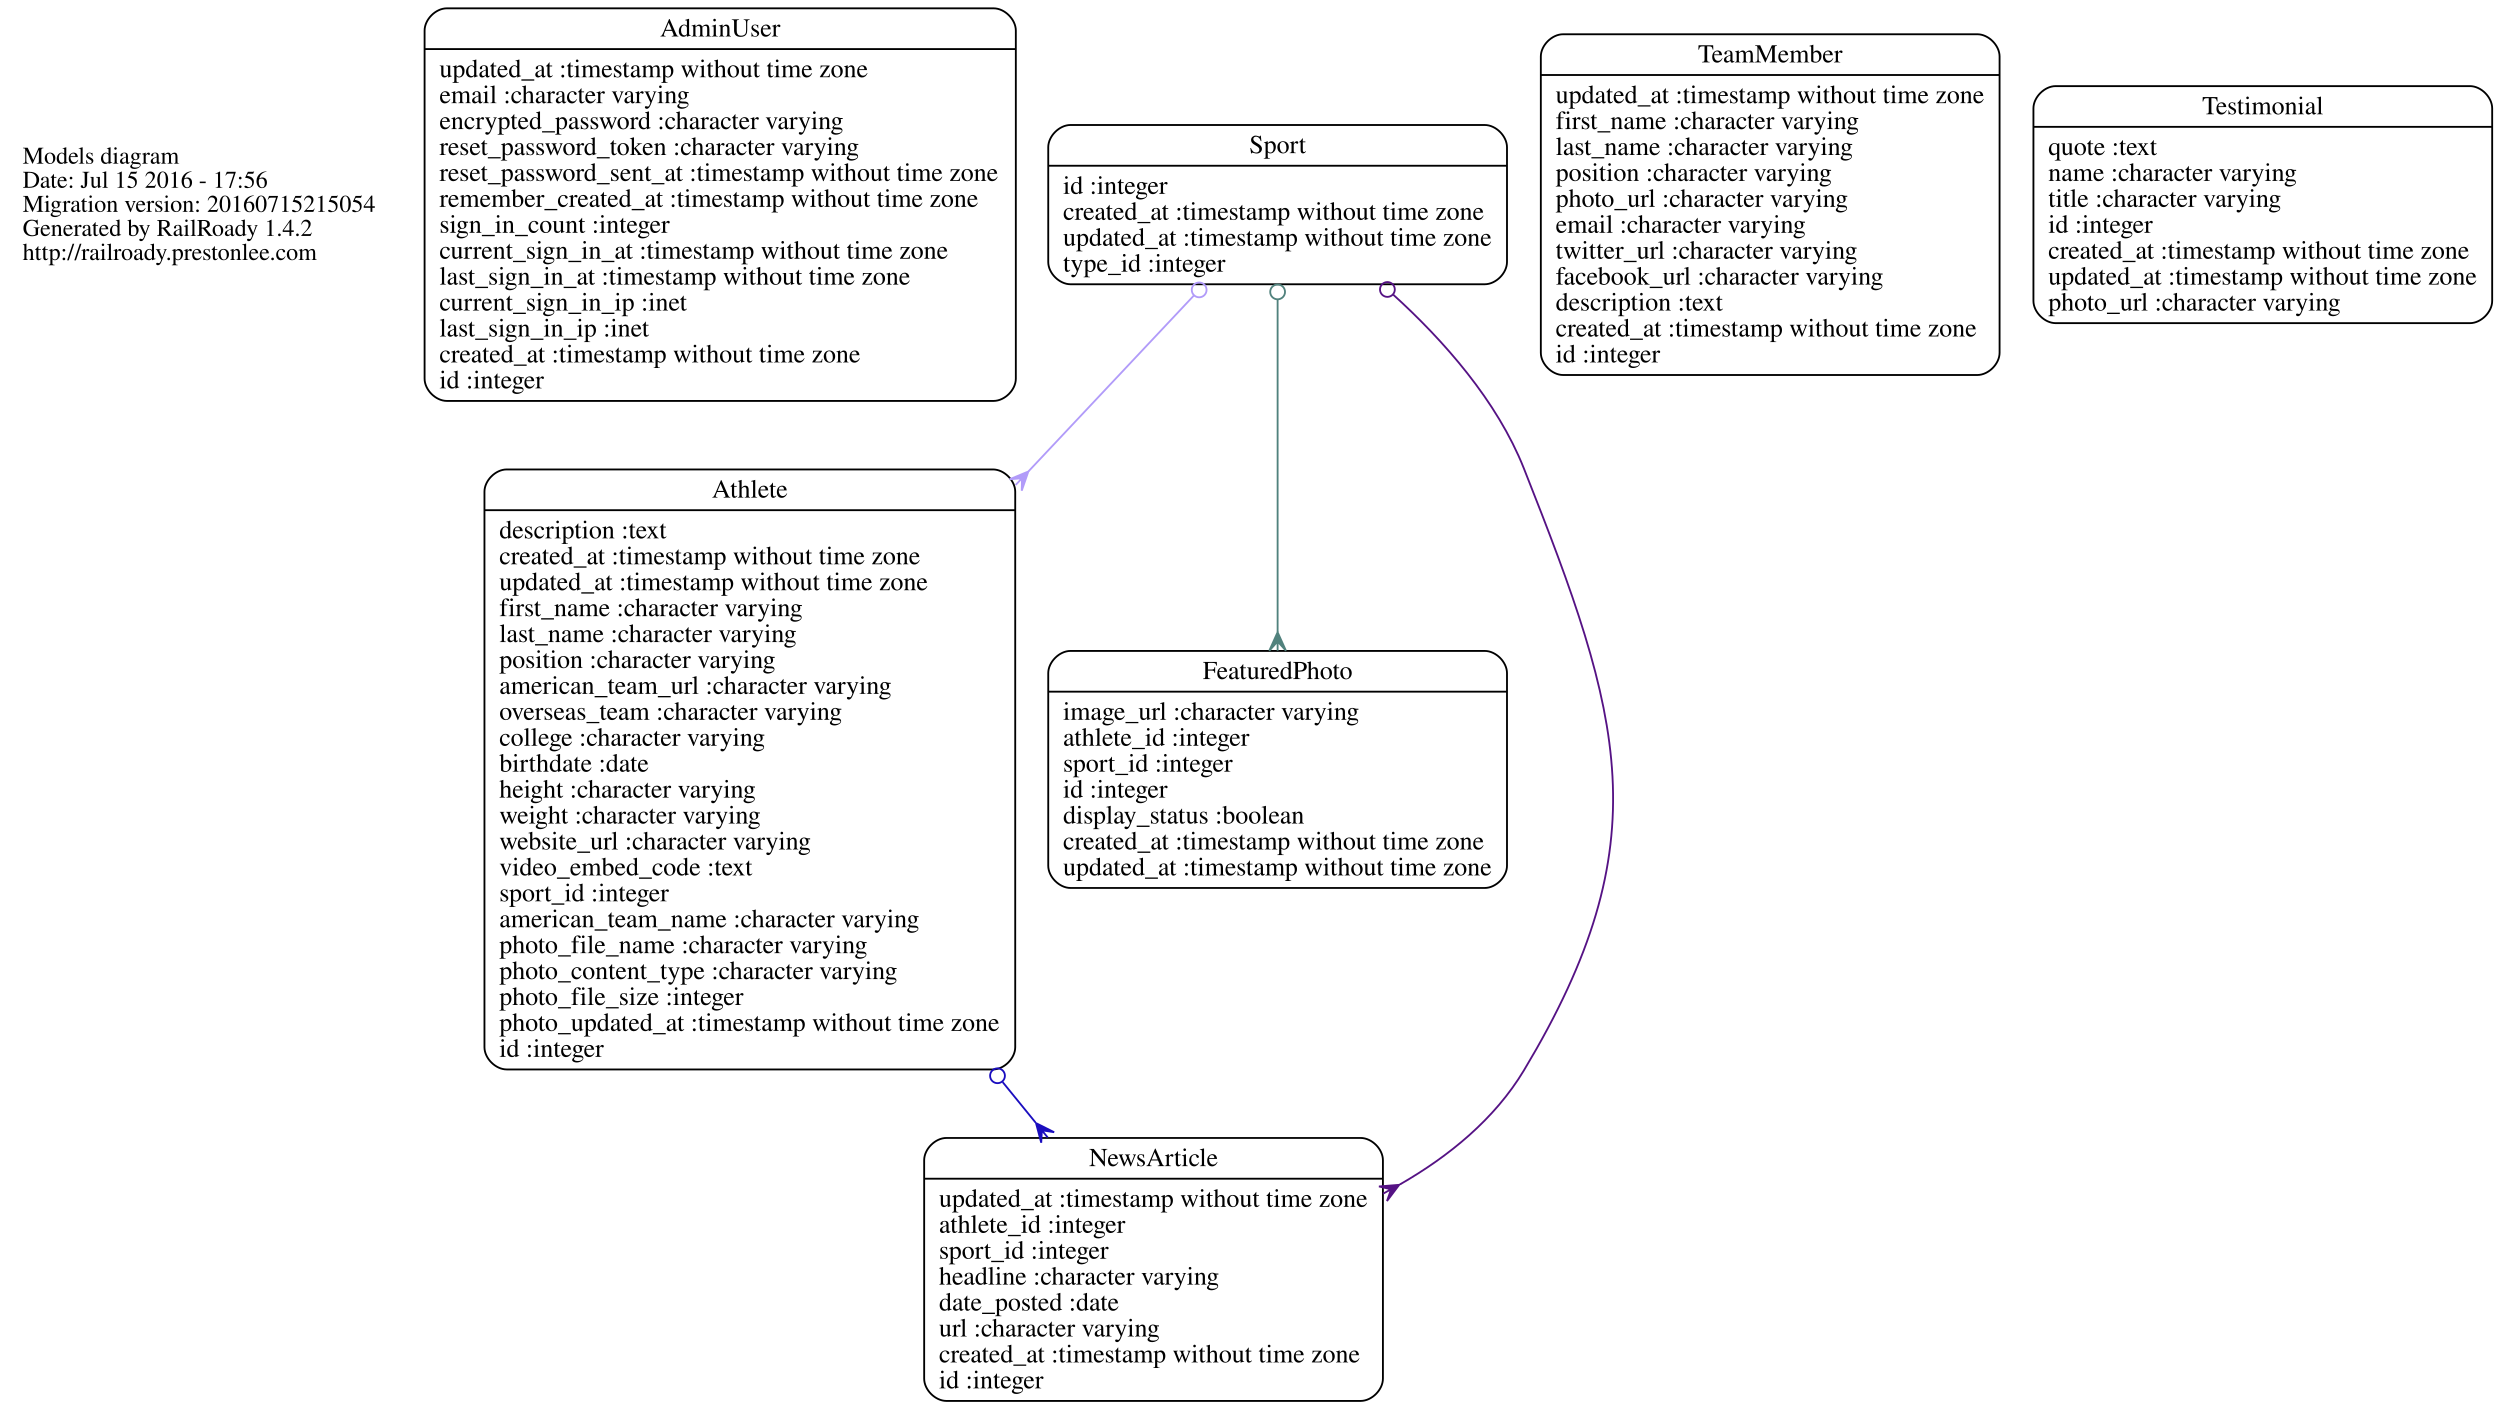
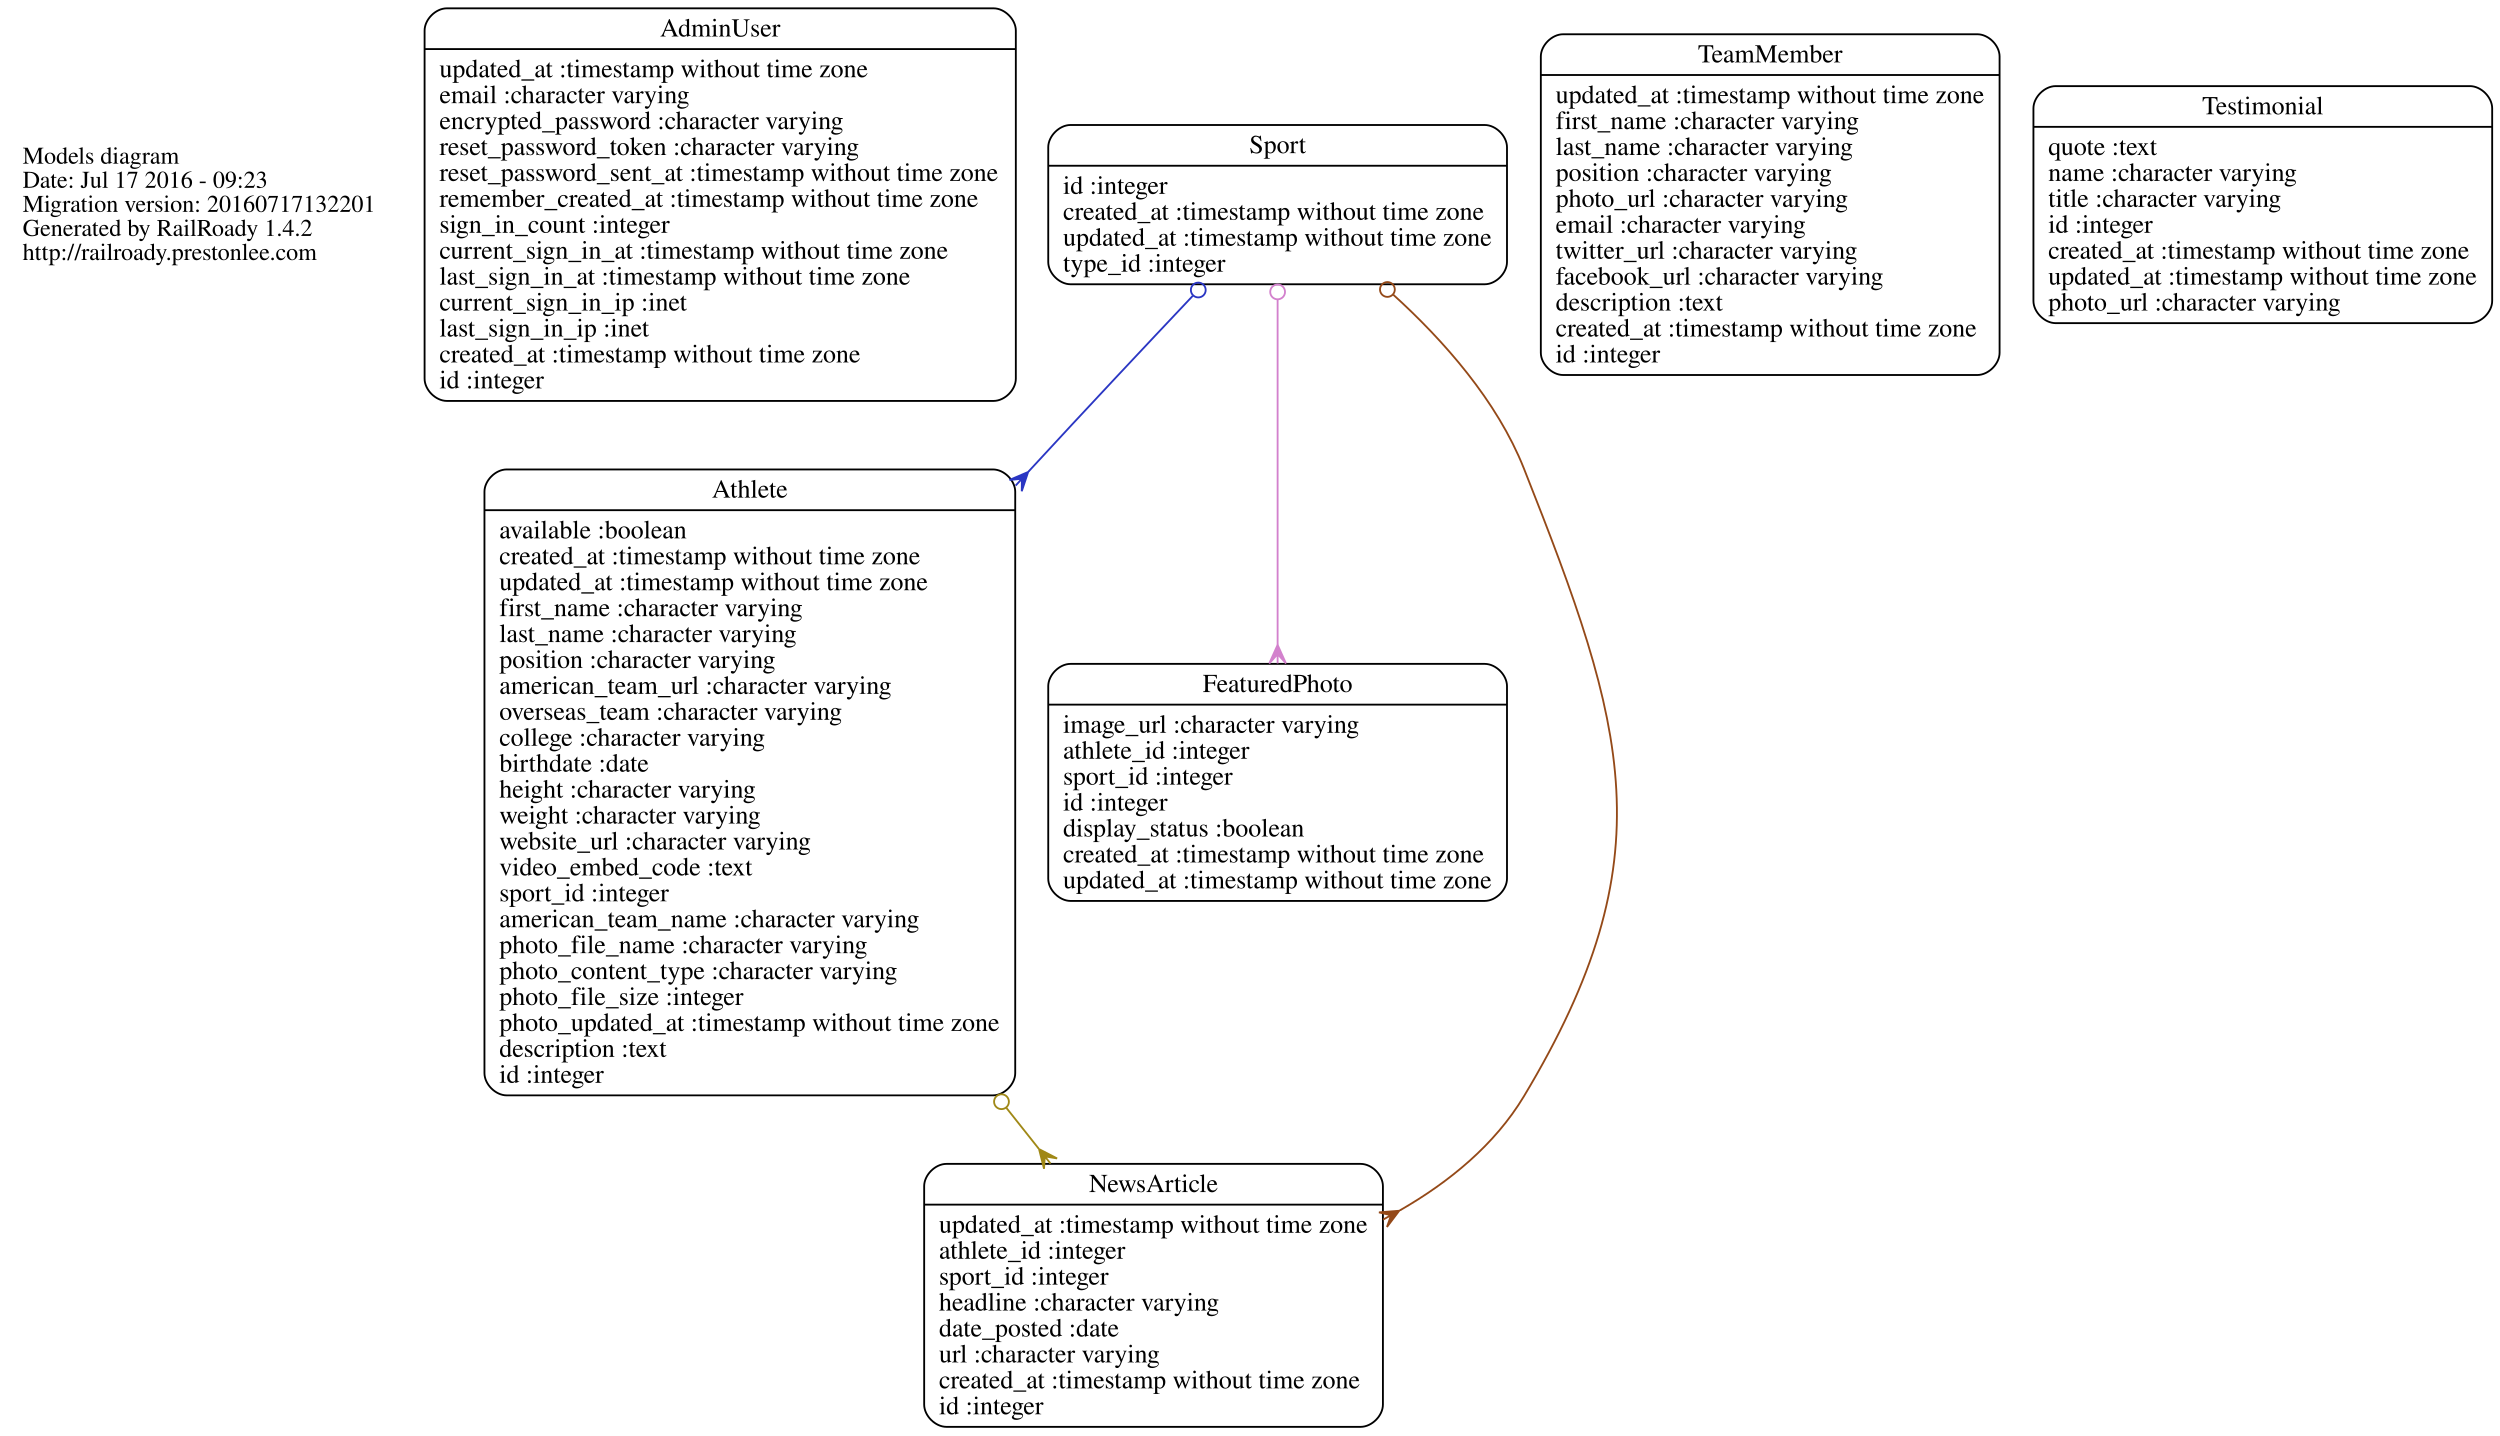
- <svg xmlns="http://www.w3.org/2000/svg" width="1350pt" height="761pt" viewBox="0.00 0.00 1349.55 761.00">
-   <g id="graph0" class="graph" transform="scale(1 1) rotate(0) translate(4 757)">
-     <polygon fill="none" stroke="none" points="-4,4 -4,-757 1345.55,-757 1345.55,4 -4,4" />
+ <svg xmlns="http://www.w3.org/2000/svg" width="1350pt" height="775pt" viewBox="0.00 0.00 1349.55 775.00">
+   <g id="graph0" class="graph" transform="scale(1 1) rotate(0) translate(4 771)">
+     <polygon fill="none" stroke="none" points="-4,4 -4,-771 1345.55,-771 1345.55,4 -4,4" />
    <g id="node1" class="node">
-       <text text-anchor="start" x="8" y="-668.6" font-family="Times,serif" font-size="13.00">Models diagram</text>
-       <text text-anchor="start" x="8" y="-655.6" font-family="Times,serif" font-size="13.00">Date: Jul 15 2016 - 17:56</text>
-       <text text-anchor="start" x="8" y="-642.6" font-family="Times,serif" font-size="13.00">Migration version: 20160715215054</text>
-       <text text-anchor="start" x="8" y="-629.6" font-family="Times,serif" font-size="13.00">Generated by RailRoady 1.4.2</text>
-       <text text-anchor="start" x="8" y="-616.6" font-family="Times,serif" font-size="13.00">http://railroady.prestonlee.com</text>
+       <text text-anchor="start" x="8" y="-682.6" font-family="Times,serif" font-size="13.00">Models diagram</text>
+       <text text-anchor="start" x="8" y="-669.6" font-family="Times,serif" font-size="13.00">Date: Jul 17 2016 - 09:23</text>
+       <text text-anchor="start" x="8" y="-656.6" font-family="Times,serif" font-size="13.00">Migration version: 20160717132201</text>
+       <text text-anchor="start" x="8" y="-643.6" font-family="Times,serif" font-size="13.00">Generated by RailRoady 1.4.2</text>
+       <text text-anchor="start" x="8" y="-630.6" font-family="Times,serif" font-size="13.00">http://railroady.prestonlee.com</text>
    </g>
    <g id="node2" class="node">
-       <path fill="none" stroke="black" d="M237.053,-540.5C237.053,-540.5 532.323,-540.5 532.323,-540.5 538.323,-540.5 544.323,-546.5 544.323,-552.5 544.323,-552.5 544.323,-740.5 544.323,-740.5 544.323,-746.5 538.323,-752.5 532.323,-752.5 532.323,-752.5 237.053,-752.5 237.053,-752.5 231.053,-752.5 225.053,-746.5 225.053,-740.5 225.053,-740.5 225.053,-552.5 225.053,-552.5 225.053,-546.5 231.053,-540.5 237.053,-540.5" />
-       <text text-anchor="middle" x="384.688" y="-737.3" font-family="Times,serif" font-size="14.00">AdminUser</text>
-       <polyline fill="none" stroke="black" points="225.053,-730.5 544.323,-730.5 " />
-       <text text-anchor="start" x="233.053" y="-715.3" font-family="Times,serif" font-size="14.00">updated_at :timestamp without time zone</text>
-       <text text-anchor="start" x="233.053" y="-701.3" font-family="Times,serif" font-size="14.00">email :character varying</text>
-       <text text-anchor="start" x="233.053" y="-687.3" font-family="Times,serif" font-size="14.00">encrypted_password :character varying</text>
-       <text text-anchor="start" x="233.053" y="-673.3" font-family="Times,serif" font-size="14.00">reset_password_token :character varying</text>
-       <text text-anchor="start" x="233.053" y="-659.3" font-family="Times,serif" font-size="14.00">reset_password_sent_at :timestamp without time zone</text>
-       <text text-anchor="start" x="233.053" y="-645.3" font-family="Times,serif" font-size="14.00">remember_created_at :timestamp without time zone</text>
-       <text text-anchor="start" x="233.053" y="-631.3" font-family="Times,serif" font-size="14.00">sign_in_count :integer</text>
-       <text text-anchor="start" x="233.053" y="-617.3" font-family="Times,serif" font-size="14.00">current_sign_in_at :timestamp without time zone</text>
-       <text text-anchor="start" x="233.053" y="-603.3" font-family="Times,serif" font-size="14.00">last_sign_in_at :timestamp without time zone</text>
-       <text text-anchor="start" x="233.053" y="-589.3" font-family="Times,serif" font-size="14.00">current_sign_in_ip :inet</text>
-       <text text-anchor="start" x="233.053" y="-575.3" font-family="Times,serif" font-size="14.00">last_sign_in_ip :inet</text>
-       <text text-anchor="start" x="233.053" y="-561.3" font-family="Times,serif" font-size="14.00">created_at :timestamp without time zone</text>
-       <text text-anchor="start" x="233.053" y="-547.3" font-family="Times,serif" font-size="14.00">id :integer</text>
+       <path fill="none" stroke="black" d="M237.053,-554.5C237.053,-554.5 532.323,-554.5 532.323,-554.5 538.323,-554.5 544.323,-560.5 544.323,-566.5 544.323,-566.5 544.323,-754.5 544.323,-754.5 544.323,-760.5 538.323,-766.5 532.323,-766.5 532.323,-766.5 237.053,-766.5 237.053,-766.5 231.053,-766.5 225.053,-760.5 225.053,-754.5 225.053,-754.5 225.053,-566.5 225.053,-566.5 225.053,-560.5 231.053,-554.5 237.053,-554.5" />
+       <text text-anchor="middle" x="384.688" y="-751.3" font-family="Times,serif" font-size="14.00">AdminUser</text>
+       <polyline fill="none" stroke="black" points="225.053,-744.5 544.323,-744.5 " />
+       <text text-anchor="start" x="233.053" y="-729.3" font-family="Times,serif" font-size="14.00">updated_at :timestamp without time zone</text>
+       <text text-anchor="start" x="233.053" y="-715.3" font-family="Times,serif" font-size="14.00">email :character varying</text>
+       <text text-anchor="start" x="233.053" y="-701.3" font-family="Times,serif" font-size="14.00">encrypted_password :character varying</text>
+       <text text-anchor="start" x="233.053" y="-687.3" font-family="Times,serif" font-size="14.00">reset_password_token :character varying</text>
+       <text text-anchor="start" x="233.053" y="-673.3" font-family="Times,serif" font-size="14.00">reset_password_sent_at :timestamp without time zone</text>
+       <text text-anchor="start" x="233.053" y="-659.3" font-family="Times,serif" font-size="14.00">remember_created_at :timestamp without time zone</text>
+       <text text-anchor="start" x="233.053" y="-645.3" font-family="Times,serif" font-size="14.00">sign_in_count :integer</text>
+       <text text-anchor="start" x="233.053" y="-631.3" font-family="Times,serif" font-size="14.00">current_sign_in_at :timestamp without time zone</text>
+       <text text-anchor="start" x="233.053" y="-617.3" font-family="Times,serif" font-size="14.00">last_sign_in_at :timestamp without time zone</text>
+       <text text-anchor="start" x="233.053" y="-603.3" font-family="Times,serif" font-size="14.00">current_sign_in_ip :inet</text>
+       <text text-anchor="start" x="233.053" y="-589.3" font-family="Times,serif" font-size="14.00">last_sign_in_ip :inet</text>
+       <text text-anchor="start" x="233.053" y="-575.3" font-family="Times,serif" font-size="14.00">created_at :timestamp without time zone</text>
+       <text text-anchor="start" x="233.053" y="-561.3" font-family="Times,serif" font-size="14.00">id :integer</text>
    </g>
    <g id="node3" class="node">
-       <path fill="none" stroke="black" d="M269.381,-179.5C269.381,-179.5 531.995,-179.5 531.995,-179.5 537.995,-179.5 543.995,-185.5 543.995,-191.5 543.995,-191.5 543.995,-491.5 543.995,-491.5 543.995,-497.5 537.995,-503.5 531.995,-503.5 531.995,-503.5 269.381,-503.5 269.381,-503.5 263.381,-503.5 257.381,-497.5 257.381,-491.5 257.381,-491.5 257.381,-191.5 257.381,-191.5 257.381,-185.5 263.381,-179.5 269.381,-179.5" />
-       <text text-anchor="middle" x="400.688" y="-488.3" font-family="Times,serif" font-size="14.00">Athlete</text>
-       <polyline fill="none" stroke="black" points="257.381,-481.5 543.995,-481.5 " />
-       <text text-anchor="start" x="265.381" y="-466.3" font-family="Times,serif" font-size="14.00">description :text</text>
-       <text text-anchor="start" x="265.381" y="-452.3" font-family="Times,serif" font-size="14.00">created_at :timestamp without time zone</text>
-       <text text-anchor="start" x="265.381" y="-438.3" font-family="Times,serif" font-size="14.00">updated_at :timestamp without time zone</text>
-       <text text-anchor="start" x="265.381" y="-424.3" font-family="Times,serif" font-size="14.00">first_name :character varying</text>
-       <text text-anchor="start" x="265.381" y="-410.3" font-family="Times,serif" font-size="14.00">last_name :character varying</text>
-       <text text-anchor="start" x="265.381" y="-396.3" font-family="Times,serif" font-size="14.00">position :character varying</text>
-       <text text-anchor="start" x="265.381" y="-382.3" font-family="Times,serif" font-size="14.00">american_team_url :character varying</text>
-       <text text-anchor="start" x="265.381" y="-368.3" font-family="Times,serif" font-size="14.00">overseas_team :character varying</text>
-       <text text-anchor="start" x="265.381" y="-354.3" font-family="Times,serif" font-size="14.00">college :character varying</text>
-       <text text-anchor="start" x="265.381" y="-340.3" font-family="Times,serif" font-size="14.00">birthdate :date</text>
-       <text text-anchor="start" x="265.381" y="-326.3" font-family="Times,serif" font-size="14.00">height :character varying</text>
-       <text text-anchor="start" x="265.381" y="-312.3" font-family="Times,serif" font-size="14.00">weight :character varying</text>
-       <text text-anchor="start" x="265.381" y="-298.3" font-family="Times,serif" font-size="14.00">website_url :character varying</text>
-       <text text-anchor="start" x="265.381" y="-284.3" font-family="Times,serif" font-size="14.00">video_embed_code :text</text>
-       <text text-anchor="start" x="265.381" y="-270.3" font-family="Times,serif" font-size="14.00">sport_id :integer</text>
-       <text text-anchor="start" x="265.381" y="-256.3" font-family="Times,serif" font-size="14.00">american_team_name :character varying</text>
-       <text text-anchor="start" x="265.381" y="-242.3" font-family="Times,serif" font-size="14.00">photo_file_name :character varying</text>
-       <text text-anchor="start" x="265.381" y="-228.3" font-family="Times,serif" font-size="14.00">photo_content_type :character varying</text>
-       <text text-anchor="start" x="265.381" y="-214.3" font-family="Times,serif" font-size="14.00">photo_file_size :integer</text>
-       <text text-anchor="start" x="265.381" y="-200.3" font-family="Times,serif" font-size="14.00">photo_updated_at :timestamp without time zone</text>
+       <path fill="none" stroke="black" d="M269.381,-179.5C269.381,-179.5 531.995,-179.5 531.995,-179.5 537.995,-179.5 543.995,-185.5 543.995,-191.5 543.995,-191.5 543.995,-505.5 543.995,-505.5 543.995,-511.5 537.995,-517.5 531.995,-517.5 531.995,-517.5 269.381,-517.5 269.381,-517.5 263.381,-517.5 257.381,-511.5 257.381,-505.5 257.381,-505.5 257.381,-191.5 257.381,-191.5 257.381,-185.5 263.381,-179.5 269.381,-179.5" />
+       <text text-anchor="middle" x="400.688" y="-502.3" font-family="Times,serif" font-size="14.00">Athlete</text>
+       <polyline fill="none" stroke="black" points="257.381,-495.5 543.995,-495.5 " />
+       <text text-anchor="start" x="265.381" y="-480.3" font-family="Times,serif" font-size="14.00">available :boolean</text>
+       <text text-anchor="start" x="265.381" y="-466.3" font-family="Times,serif" font-size="14.00">created_at :timestamp without time zone</text>
+       <text text-anchor="start" x="265.381" y="-452.3" font-family="Times,serif" font-size="14.00">updated_at :timestamp without time zone</text>
+       <text text-anchor="start" x="265.381" y="-438.3" font-family="Times,serif" font-size="14.00">first_name :character varying</text>
+       <text text-anchor="start" x="265.381" y="-424.3" font-family="Times,serif" font-size="14.00">last_name :character varying</text>
+       <text text-anchor="start" x="265.381" y="-410.3" font-family="Times,serif" font-size="14.00">position :character varying</text>
+       <text text-anchor="start" x="265.381" y="-396.3" font-family="Times,serif" font-size="14.00">american_team_url :character varying</text>
+       <text text-anchor="start" x="265.381" y="-382.3" font-family="Times,serif" font-size="14.00">overseas_team :character varying</text>
+       <text text-anchor="start" x="265.381" y="-368.3" font-family="Times,serif" font-size="14.00">college :character varying</text>
+       <text text-anchor="start" x="265.381" y="-354.3" font-family="Times,serif" font-size="14.00">birthdate :date</text>
+       <text text-anchor="start" x="265.381" y="-340.3" font-family="Times,serif" font-size="14.00">height :character varying</text>
+       <text text-anchor="start" x="265.381" y="-326.3" font-family="Times,serif" font-size="14.00">weight :character varying</text>
+       <text text-anchor="start" x="265.381" y="-312.3" font-family="Times,serif" font-size="14.00">website_url :character varying</text>
+       <text text-anchor="start" x="265.381" y="-298.3" font-family="Times,serif" font-size="14.00">video_embed_code :text</text>
+       <text text-anchor="start" x="265.381" y="-284.3" font-family="Times,serif" font-size="14.00">sport_id :integer</text>
+       <text text-anchor="start" x="265.381" y="-270.3" font-family="Times,serif" font-size="14.00">american_team_name :character varying</text>
+       <text text-anchor="start" x="265.381" y="-256.3" font-family="Times,serif" font-size="14.00">photo_file_name :character varying</text>
+       <text text-anchor="start" x="265.381" y="-242.3" font-family="Times,serif" font-size="14.00">photo_content_type :character varying</text>
+       <text text-anchor="start" x="265.381" y="-228.3" font-family="Times,serif" font-size="14.00">photo_file_size :integer</text>
+       <text text-anchor="start" x="265.381" y="-214.3" font-family="Times,serif" font-size="14.00">photo_updated_at :timestamp without time zone</text>
+       <text text-anchor="start" x="265.381" y="-200.3" font-family="Times,serif" font-size="14.00">description :text</text>
      <text text-anchor="start" x="265.381" y="-186.3" font-family="Times,serif" font-size="14.00">id :integer</text>
    </g>
    <g id="node5" class="node">
      <path fill="none" stroke="black" d="M506.825,-0.5C506.825,-0.5 730.55,-0.5 730.55,-0.5 736.55,-0.5 742.55,-6.5 742.55,-12.5 742.55,-12.5 742.55,-130.5 742.55,-130.5 742.55,-136.5 736.55,-142.5 730.55,-142.5 730.55,-142.5 506.825,-142.5 506.825,-142.5 500.825,-142.5 494.825,-136.5 494.825,-130.5 494.825,-130.5 494.825,-12.5 494.825,-12.5 494.825,-6.5 500.825,-0.5 506.825,-0.5" />
      <text text-anchor="middle" x="618.688" y="-127.3" font-family="Times,serif" font-size="14.00">NewsArticle</text>
      <polyline fill="none" stroke="black" points="494.825,-120.5 742.55,-120.5 " />
      <text text-anchor="start" x="502.825" y="-105.3" font-family="Times,serif" font-size="14.00">updated_at :timestamp without time zone</text>
      <text text-anchor="start" x="502.825" y="-91.3" font-family="Times,serif" font-size="14.00">athlete_id :integer</text>
      <text text-anchor="start" x="502.825" y="-77.3" font-family="Times,serif" font-size="14.00">sport_id :integer</text>
      <text text-anchor="start" x="502.825" y="-63.3" font-family="Times,serif" font-size="14.00">headline :character varying</text>
      <text text-anchor="start" x="502.825" y="-49.3" font-family="Times,serif" font-size="14.00">date_posted :date</text>
      <text text-anchor="start" x="502.825" y="-35.3" font-family="Times,serif" font-size="14.00">url :character varying</text>
      <text text-anchor="start" x="502.825" y="-21.3" font-family="Times,serif" font-size="14.00">created_at :timestamp without time zone</text>
      <text text-anchor="start" x="502.825" y="-7.3" font-family="Times,serif" font-size="14.00">id :integer</text>
    </g>
    <g id="edge1" class="edge">
-       <path fill="none" stroke="#1a0dbf" d="M537.176,-172.707C543.232,-165.262 549.166,-157.967 554.898,-150.92" />
-       <ellipse fill="none" stroke="#1a0dbf" cx="534.426" cy="-176.088" rx="4" ry="4" />
-       <polygon fill="#1a0dbf" stroke="#1a0dbf" points="555.218,-150.526 565.02,-145.608 558.374,-146.648 561.529,-142.769 561.529,-142.769 561.529,-142.769 558.374,-146.648 558.038,-139.929 555.218,-150.526 555.218,-150.526" />
+       <path fill="none" stroke="#a08816" d="M539.259,-172.697C545.19,-165.215 550.995,-157.892 556.596,-150.827" />
+       <ellipse fill="none" stroke="#a08816" cx="536.576" cy="-176.081" rx="4" ry="4" />
+       <polygon fill="#a08816" stroke="#a08816" points="556.86,-150.494 566.599,-145.453 559.966,-146.575 563.072,-142.657 563.072,-142.657 563.072,-142.657 559.966,-146.575 559.546,-139.862 556.86,-150.494 556.86,-150.494" />
    </g>
    <g id="node4" class="node">
-       <path fill="none" stroke="black" d="M573.825,-277.5C573.825,-277.5 797.55,-277.5 797.55,-277.5 803.55,-277.5 809.55,-283.5 809.55,-289.5 809.55,-289.5 809.55,-393.5 809.55,-393.5 809.55,-399.5 803.55,-405.5 797.55,-405.5 797.55,-405.5 573.825,-405.5 573.825,-405.5 567.825,-405.5 561.825,-399.5 561.825,-393.5 561.825,-393.5 561.825,-289.5 561.825,-289.5 561.825,-283.5 567.825,-277.5 573.825,-277.5" />
-       <text text-anchor="middle" x="685.688" y="-390.3" font-family="Times,serif" font-size="14.00">FeaturedPhoto</text>
-       <polyline fill="none" stroke="black" points="561.825,-383.5 809.55,-383.5 " />
-       <text text-anchor="start" x="569.825" y="-368.3" font-family="Times,serif" font-size="14.00">image_url :character varying</text>
-       <text text-anchor="start" x="569.825" y="-354.3" font-family="Times,serif" font-size="14.00">athlete_id :integer</text>
-       <text text-anchor="start" x="569.825" y="-340.3" font-family="Times,serif" font-size="14.00">sport_id :integer</text>
-       <text text-anchor="start" x="569.825" y="-326.3" font-family="Times,serif" font-size="14.00">id :integer</text>
-       <text text-anchor="start" x="569.825" y="-312.3" font-family="Times,serif" font-size="14.00">display_status :boolean</text>
-       <text text-anchor="start" x="569.825" y="-298.3" font-family="Times,serif" font-size="14.00">created_at :timestamp without time zone</text>
-       <text text-anchor="start" x="569.825" y="-284.3" font-family="Times,serif" font-size="14.00">updated_at :timestamp without time zone</text>
+       <path fill="none" stroke="black" d="M573.825,-284.5C573.825,-284.5 797.55,-284.5 797.55,-284.5 803.55,-284.5 809.55,-290.5 809.55,-296.5 809.55,-296.5 809.55,-400.5 809.55,-400.5 809.55,-406.5 803.55,-412.5 797.55,-412.5 797.55,-412.5 573.825,-412.5 573.825,-412.5 567.825,-412.5 561.825,-406.5 561.825,-400.5 561.825,-400.5 561.825,-296.5 561.825,-296.5 561.825,-290.5 567.825,-284.5 573.825,-284.5" />
+       <text text-anchor="middle" x="685.688" y="-397.3" font-family="Times,serif" font-size="14.00">FeaturedPhoto</text>
+       <polyline fill="none" stroke="black" points="561.825,-390.5 809.55,-390.5 " />
+       <text text-anchor="start" x="569.825" y="-375.3" font-family="Times,serif" font-size="14.00">image_url :character varying</text>
+       <text text-anchor="start" x="569.825" y="-361.3" font-family="Times,serif" font-size="14.00">athlete_id :integer</text>
+       <text text-anchor="start" x="569.825" y="-347.3" font-family="Times,serif" font-size="14.00">sport_id :integer</text>
+       <text text-anchor="start" x="569.825" y="-333.3" font-family="Times,serif" font-size="14.00">id :integer</text>
+       <text text-anchor="start" x="569.825" y="-319.3" font-family="Times,serif" font-size="14.00">display_status :boolean</text>
+       <text text-anchor="start" x="569.825" y="-305.3" font-family="Times,serif" font-size="14.00">created_at :timestamp without time zone</text>
+       <text text-anchor="start" x="569.825" y="-291.3" font-family="Times,serif" font-size="14.00">updated_at :timestamp without time zone</text>
    </g>
    <g id="node6" class="node">
-       <path fill="none" stroke="black" d="M573.825,-603.5C573.825,-603.5 797.55,-603.5 797.55,-603.5 803.55,-603.5 809.55,-609.5 809.55,-615.5 809.55,-615.5 809.55,-677.5 809.55,-677.5 809.55,-683.5 803.55,-689.5 797.55,-689.5 797.55,-689.5 573.825,-689.5 573.825,-689.5 567.825,-689.5 561.825,-683.5 561.825,-677.5 561.825,-677.5 561.825,-615.5 561.825,-615.5 561.825,-609.5 567.825,-603.5 573.825,-603.5" />
-       <text text-anchor="middle" x="685.688" y="-674.3" font-family="Times,serif" font-size="14.00">Sport</text>
-       <polyline fill="none" stroke="black" points="561.825,-667.5 809.55,-667.5 " />
-       <text text-anchor="start" x="569.825" y="-652.3" font-family="Times,serif" font-size="14.00">id :integer</text>
-       <text text-anchor="start" x="569.825" y="-638.3" font-family="Times,serif" font-size="14.00">created_at :timestamp without time zone</text>
-       <text text-anchor="start" x="569.825" y="-624.3" font-family="Times,serif" font-size="14.00">updated_at :timestamp without time zone</text>
-       <text text-anchor="start" x="569.825" y="-610.3" font-family="Times,serif" font-size="14.00">type_id :integer</text>
+       <path fill="none" stroke="black" d="M573.825,-617.5C573.825,-617.5 797.55,-617.5 797.55,-617.5 803.55,-617.5 809.55,-623.5 809.55,-629.5 809.55,-629.5 809.55,-691.5 809.55,-691.5 809.55,-697.5 803.55,-703.5 797.55,-703.5 797.55,-703.5 573.825,-703.5 573.825,-703.5 567.825,-703.5 561.825,-697.5 561.825,-691.5 561.825,-691.5 561.825,-629.5 561.825,-629.5 561.825,-623.5 567.825,-617.5 573.825,-617.5" />
+       <text text-anchor="middle" x="685.688" y="-688.3" font-family="Times,serif" font-size="14.00">Sport</text>
+       <polyline fill="none" stroke="black" points="561.825,-681.5 809.55,-681.5 " />
+       <text text-anchor="start" x="569.825" y="-666.3" font-family="Times,serif" font-size="14.00">id :integer</text>
+       <text text-anchor="start" x="569.825" y="-652.3" font-family="Times,serif" font-size="14.00">created_at :timestamp without time zone</text>
+       <text text-anchor="start" x="569.825" y="-638.3" font-family="Times,serif" font-size="14.00">updated_at :timestamp without time zone</text>
+       <text text-anchor="start" x="569.825" y="-624.3" font-family="Times,serif" font-size="14.00">type_id :integer</text>
    </g>
    <g id="edge2" class="edge">
-       <path fill="none" stroke="#b19bf9" d="M640.561,-597.523C615.925,-571.331 583.845,-537.225 551.203,-502.521" />
-       <ellipse fill="none" stroke="#b19bf9" cx="643.319" cy="-600.455" rx="4" ry="4" />
-       <polygon fill="#b19bf9" stroke="#b19bf9" points="551.083,-502.394 547.509,-492.026 547.657,-498.752 544.231,-495.11 544.231,-495.11 544.231,-495.11 547.657,-498.752 540.954,-498.193 551.083,-502.394 551.083,-502.394" />
+       <path fill="none" stroke="#2a36c3" d="M639.874,-611.249C614.117,-584.001 581.457,-549.243 552.688,-518 552.162,-517.429 551.636,-516.858 551.109,-516.285" />
+       <ellipse fill="none" stroke="#2a36c3" cx="642.846" cy="-614.392" rx="4" ry="4" />
+       <polygon fill="#2a36c3" stroke="#2a36c3" points="550.977,-516.141 547.524,-505.732 547.594,-512.459 544.211,-508.777 544.211,-508.777 544.211,-508.777 547.594,-512.459 540.897,-511.822 550.977,-516.141 550.977,-516.141" />
    </g>
    <g id="edge3" class="edge">
-       <path fill="none" stroke="#51827d" d="M685.688,-595.285C685.688,-546.335 685.688,-471.355 685.688,-415.755" />
-       <ellipse fill="none" stroke="#51827d" cx="685.688" cy="-599.369" rx="4" ry="4" />
-       <polygon fill="#51827d" stroke="#51827d" points="685.688,-415.61 690.188,-405.61 685.688,-410.61 685.688,-405.61 685.688,-405.61 685.688,-405.61 685.688,-410.61 681.188,-405.61 685.688,-415.61 685.688,-415.61" />
+       <path fill="none" stroke="#d381cd" d="M685.688,-609.051C685.688,-558.532 685.688,-480.255 685.688,-422.868" />
+       <ellipse fill="none" stroke="#d381cd" cx="685.688" cy="-613.369" rx="4" ry="4" />
+       <polygon fill="#d381cd" stroke="#d381cd" points="685.688,-422.768 690.188,-412.768 685.688,-417.768 685.688,-412.768 685.688,-412.768 685.688,-412.768 685.688,-417.768 681.188,-412.768 685.688,-422.768 685.688,-422.768" />
    </g>
    <g id="edge4" class="edge">
-       <path fill="none" stroke="#551284" d="M748.115,-597.881C775.29,-573.199 804.199,-540.571 818.688,-504 871.892,-369.711 893.044,-302.836 818.688,-179 802.95,-152.79 778.336,-132.679 751.686,-117.379" />
-       <ellipse fill="none" stroke="#551284" cx="744.972" cy="-600.682" rx="4" ry="4" />
-       <polygon fill="#551284" stroke="#551284" points="751.342,-117.19 744.747,-108.429 746.961,-114.781 742.579,-112.373 742.579,-112.373 742.579,-112.373 746.961,-114.781 740.411,-116.316 751.342,-117.19 751.342,-117.19" />
+       <path fill="none" stroke="#944918" d="M748.115,-611.881C775.29,-587.199 804.199,-554.571 818.688,-518 874.184,-377.926 896.247,-308.17 818.688,-179 802.95,-152.79 778.336,-132.679 751.686,-117.379" />
+       <ellipse fill="none" stroke="#944918" cx="744.972" cy="-614.682" rx="4" ry="4" />
+       <polygon fill="#944918" stroke="#944918" points="751.342,-117.19 744.747,-108.429 746.961,-114.781 742.579,-112.373 742.579,-112.373 742.579,-112.373 746.961,-114.781 740.411,-116.316 751.342,-117.19 751.342,-117.19" />
    </g>
    <g id="node7" class="node">
-       <path fill="none" stroke="black" d="M839.825,-554.5C839.825,-554.5 1063.55,-554.5 1063.55,-554.5 1069.55,-554.5 1075.55,-560.5 1075.55,-566.5 1075.55,-566.5 1075.55,-726.5 1075.55,-726.5 1075.55,-732.5 1069.55,-738.5 1063.55,-738.5 1063.55,-738.5 839.825,-738.5 839.825,-738.5 833.825,-738.5 827.825,-732.5 827.825,-726.5 827.825,-726.5 827.825,-566.5 827.825,-566.5 827.825,-560.5 833.825,-554.5 839.825,-554.5" />
-       <text text-anchor="middle" x="951.688" y="-723.3" font-family="Times,serif" font-size="14.00">TeamMember</text>
-       <polyline fill="none" stroke="black" points="827.825,-716.5 1075.55,-716.5 " />
-       <text text-anchor="start" x="835.825" y="-701.3" font-family="Times,serif" font-size="14.00">updated_at :timestamp without time zone</text>
-       <text text-anchor="start" x="835.825" y="-687.3" font-family="Times,serif" font-size="14.00">first_name :character varying</text>
-       <text text-anchor="start" x="835.825" y="-673.3" font-family="Times,serif" font-size="14.00">last_name :character varying</text>
-       <text text-anchor="start" x="835.825" y="-659.3" font-family="Times,serif" font-size="14.00">position :character varying</text>
-       <text text-anchor="start" x="835.825" y="-645.3" font-family="Times,serif" font-size="14.00">photo_url :character varying</text>
-       <text text-anchor="start" x="835.825" y="-631.3" font-family="Times,serif" font-size="14.00">email :character varying</text>
-       <text text-anchor="start" x="835.825" y="-617.3" font-family="Times,serif" font-size="14.00">twitter_url :character varying</text>
-       <text text-anchor="start" x="835.825" y="-603.3" font-family="Times,serif" font-size="14.00">facebook_url :character varying</text>
-       <text text-anchor="start" x="835.825" y="-589.3" font-family="Times,serif" font-size="14.00">description :text</text>
-       <text text-anchor="start" x="835.825" y="-575.3" font-family="Times,serif" font-size="14.00">created_at :timestamp without time zone</text>
-       <text text-anchor="start" x="835.825" y="-561.3" font-family="Times,serif" font-size="14.00">id :integer</text>
+       <path fill="none" stroke="black" d="M839.825,-568.5C839.825,-568.5 1063.55,-568.5 1063.55,-568.5 1069.55,-568.5 1075.55,-574.5 1075.55,-580.5 1075.55,-580.5 1075.55,-740.5 1075.55,-740.5 1075.55,-746.5 1069.55,-752.5 1063.55,-752.5 1063.55,-752.5 839.825,-752.5 839.825,-752.5 833.825,-752.5 827.825,-746.5 827.825,-740.5 827.825,-740.5 827.825,-580.5 827.825,-580.5 827.825,-574.5 833.825,-568.5 839.825,-568.5" />
+       <text text-anchor="middle" x="951.688" y="-737.3" font-family="Times,serif" font-size="14.00">TeamMember</text>
+       <polyline fill="none" stroke="black" points="827.825,-730.5 1075.55,-730.5 " />
+       <text text-anchor="start" x="835.825" y="-715.3" font-family="Times,serif" font-size="14.00">updated_at :timestamp without time zone</text>
+       <text text-anchor="start" x="835.825" y="-701.3" font-family="Times,serif" font-size="14.00">first_name :character varying</text>
+       <text text-anchor="start" x="835.825" y="-687.3" font-family="Times,serif" font-size="14.00">last_name :character varying</text>
+       <text text-anchor="start" x="835.825" y="-673.3" font-family="Times,serif" font-size="14.00">position :character varying</text>
+       <text text-anchor="start" x="835.825" y="-659.3" font-family="Times,serif" font-size="14.00">photo_url :character varying</text>
+       <text text-anchor="start" x="835.825" y="-645.3" font-family="Times,serif" font-size="14.00">email :character varying</text>
+       <text text-anchor="start" x="835.825" y="-631.3" font-family="Times,serif" font-size="14.00">twitter_url :character varying</text>
+       <text text-anchor="start" x="835.825" y="-617.3" font-family="Times,serif" font-size="14.00">facebook_url :character varying</text>
+       <text text-anchor="start" x="835.825" y="-603.3" font-family="Times,serif" font-size="14.00">description :text</text>
+       <text text-anchor="start" x="835.825" y="-589.3" font-family="Times,serif" font-size="14.00">created_at :timestamp without time zone</text>
+       <text text-anchor="start" x="835.825" y="-575.3" font-family="Times,serif" font-size="14.00">id :integer</text>
    </g>
    <g id="node8" class="node">
-       <path fill="none" stroke="black" d="M1105.83,-582.5C1105.83,-582.5 1329.55,-582.5 1329.55,-582.5 1335.55,-582.5 1341.55,-588.5 1341.55,-594.5 1341.55,-594.5 1341.55,-698.5 1341.55,-698.5 1341.55,-704.5 1335.55,-710.5 1329.55,-710.5 1329.55,-710.5 1105.83,-710.5 1105.83,-710.5 1099.83,-710.5 1093.83,-704.5 1093.83,-698.5 1093.83,-698.5 1093.83,-594.5 1093.83,-594.5 1093.83,-588.5 1099.83,-582.5 1105.83,-582.5" />
-       <text text-anchor="middle" x="1217.69" y="-695.3" font-family="Times,serif" font-size="14.00">Testimonial</text>
-       <polyline fill="none" stroke="black" points="1093.83,-688.5 1341.55,-688.5 " />
-       <text text-anchor="start" x="1101.83" y="-673.3" font-family="Times,serif" font-size="14.00">quote :text</text>
-       <text text-anchor="start" x="1101.83" y="-659.3" font-family="Times,serif" font-size="14.00">name :character varying</text>
-       <text text-anchor="start" x="1101.83" y="-645.3" font-family="Times,serif" font-size="14.00">title :character varying</text>
-       <text text-anchor="start" x="1101.83" y="-631.3" font-family="Times,serif" font-size="14.00">id :integer</text>
-       <text text-anchor="start" x="1101.83" y="-617.3" font-family="Times,serif" font-size="14.00">created_at :timestamp without time zone</text>
-       <text text-anchor="start" x="1101.83" y="-603.3" font-family="Times,serif" font-size="14.00">updated_at :timestamp without time zone</text>
-       <text text-anchor="start" x="1101.83" y="-589.3" font-family="Times,serif" font-size="14.00">photo_url :character varying</text>
+       <path fill="none" stroke="black" d="M1105.83,-596.5C1105.83,-596.5 1329.55,-596.5 1329.55,-596.5 1335.55,-596.5 1341.55,-602.5 1341.55,-608.5 1341.55,-608.5 1341.55,-712.5 1341.55,-712.5 1341.55,-718.5 1335.55,-724.5 1329.55,-724.5 1329.55,-724.5 1105.83,-724.5 1105.83,-724.5 1099.83,-724.5 1093.83,-718.5 1093.83,-712.5 1093.83,-712.5 1093.83,-608.5 1093.83,-608.5 1093.83,-602.5 1099.83,-596.5 1105.83,-596.5" />
+       <text text-anchor="middle" x="1217.69" y="-709.3" font-family="Times,serif" font-size="14.00">Testimonial</text>
+       <polyline fill="none" stroke="black" points="1093.83,-702.5 1341.55,-702.5 " />
+       <text text-anchor="start" x="1101.83" y="-687.3" font-family="Times,serif" font-size="14.00">quote :text</text>
+       <text text-anchor="start" x="1101.83" y="-673.3" font-family="Times,serif" font-size="14.00">name :character varying</text>
+       <text text-anchor="start" x="1101.83" y="-659.3" font-family="Times,serif" font-size="14.00">title :character varying</text>
+       <text text-anchor="start" x="1101.83" y="-645.3" font-family="Times,serif" font-size="14.00">id :integer</text>
+       <text text-anchor="start" x="1101.83" y="-631.3" font-family="Times,serif" font-size="14.00">created_at :timestamp without time zone</text>
+       <text text-anchor="start" x="1101.83" y="-617.3" font-family="Times,serif" font-size="14.00">updated_at :timestamp without time zone</text>
+       <text text-anchor="start" x="1101.83" y="-603.3" font-family="Times,serif" font-size="14.00">photo_url :character varying</text>
    </g>
  </g>
</svg>
